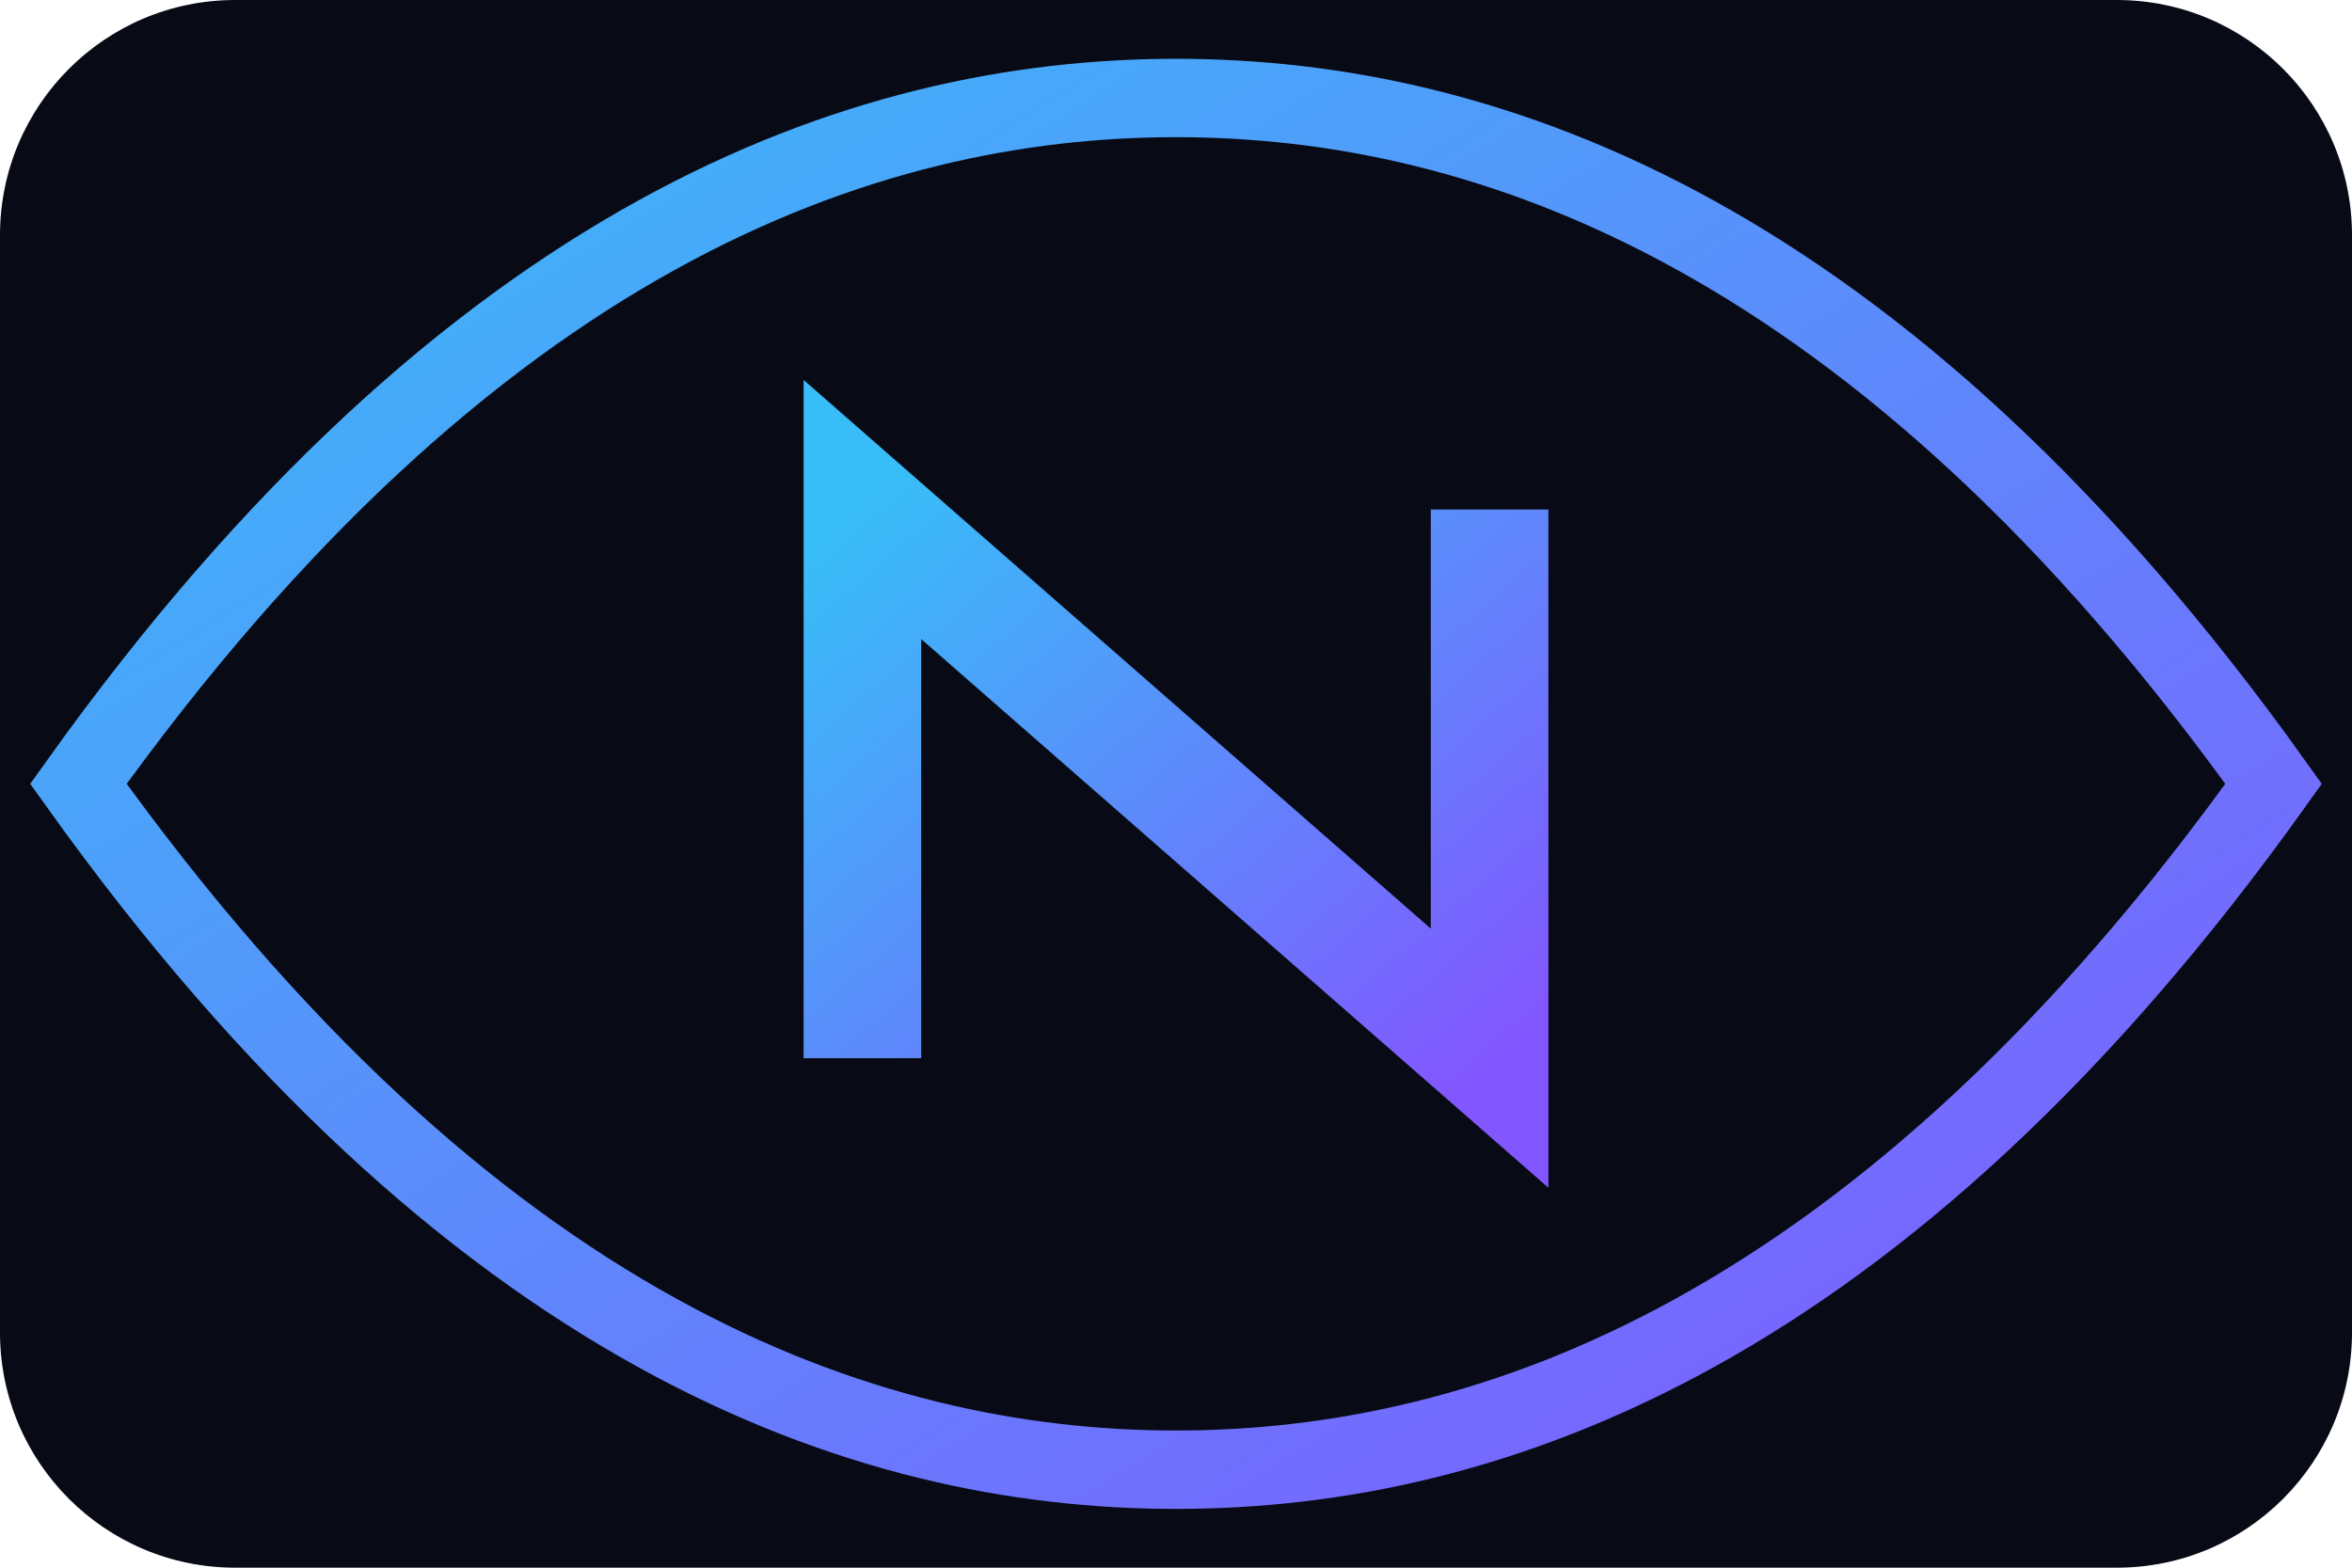
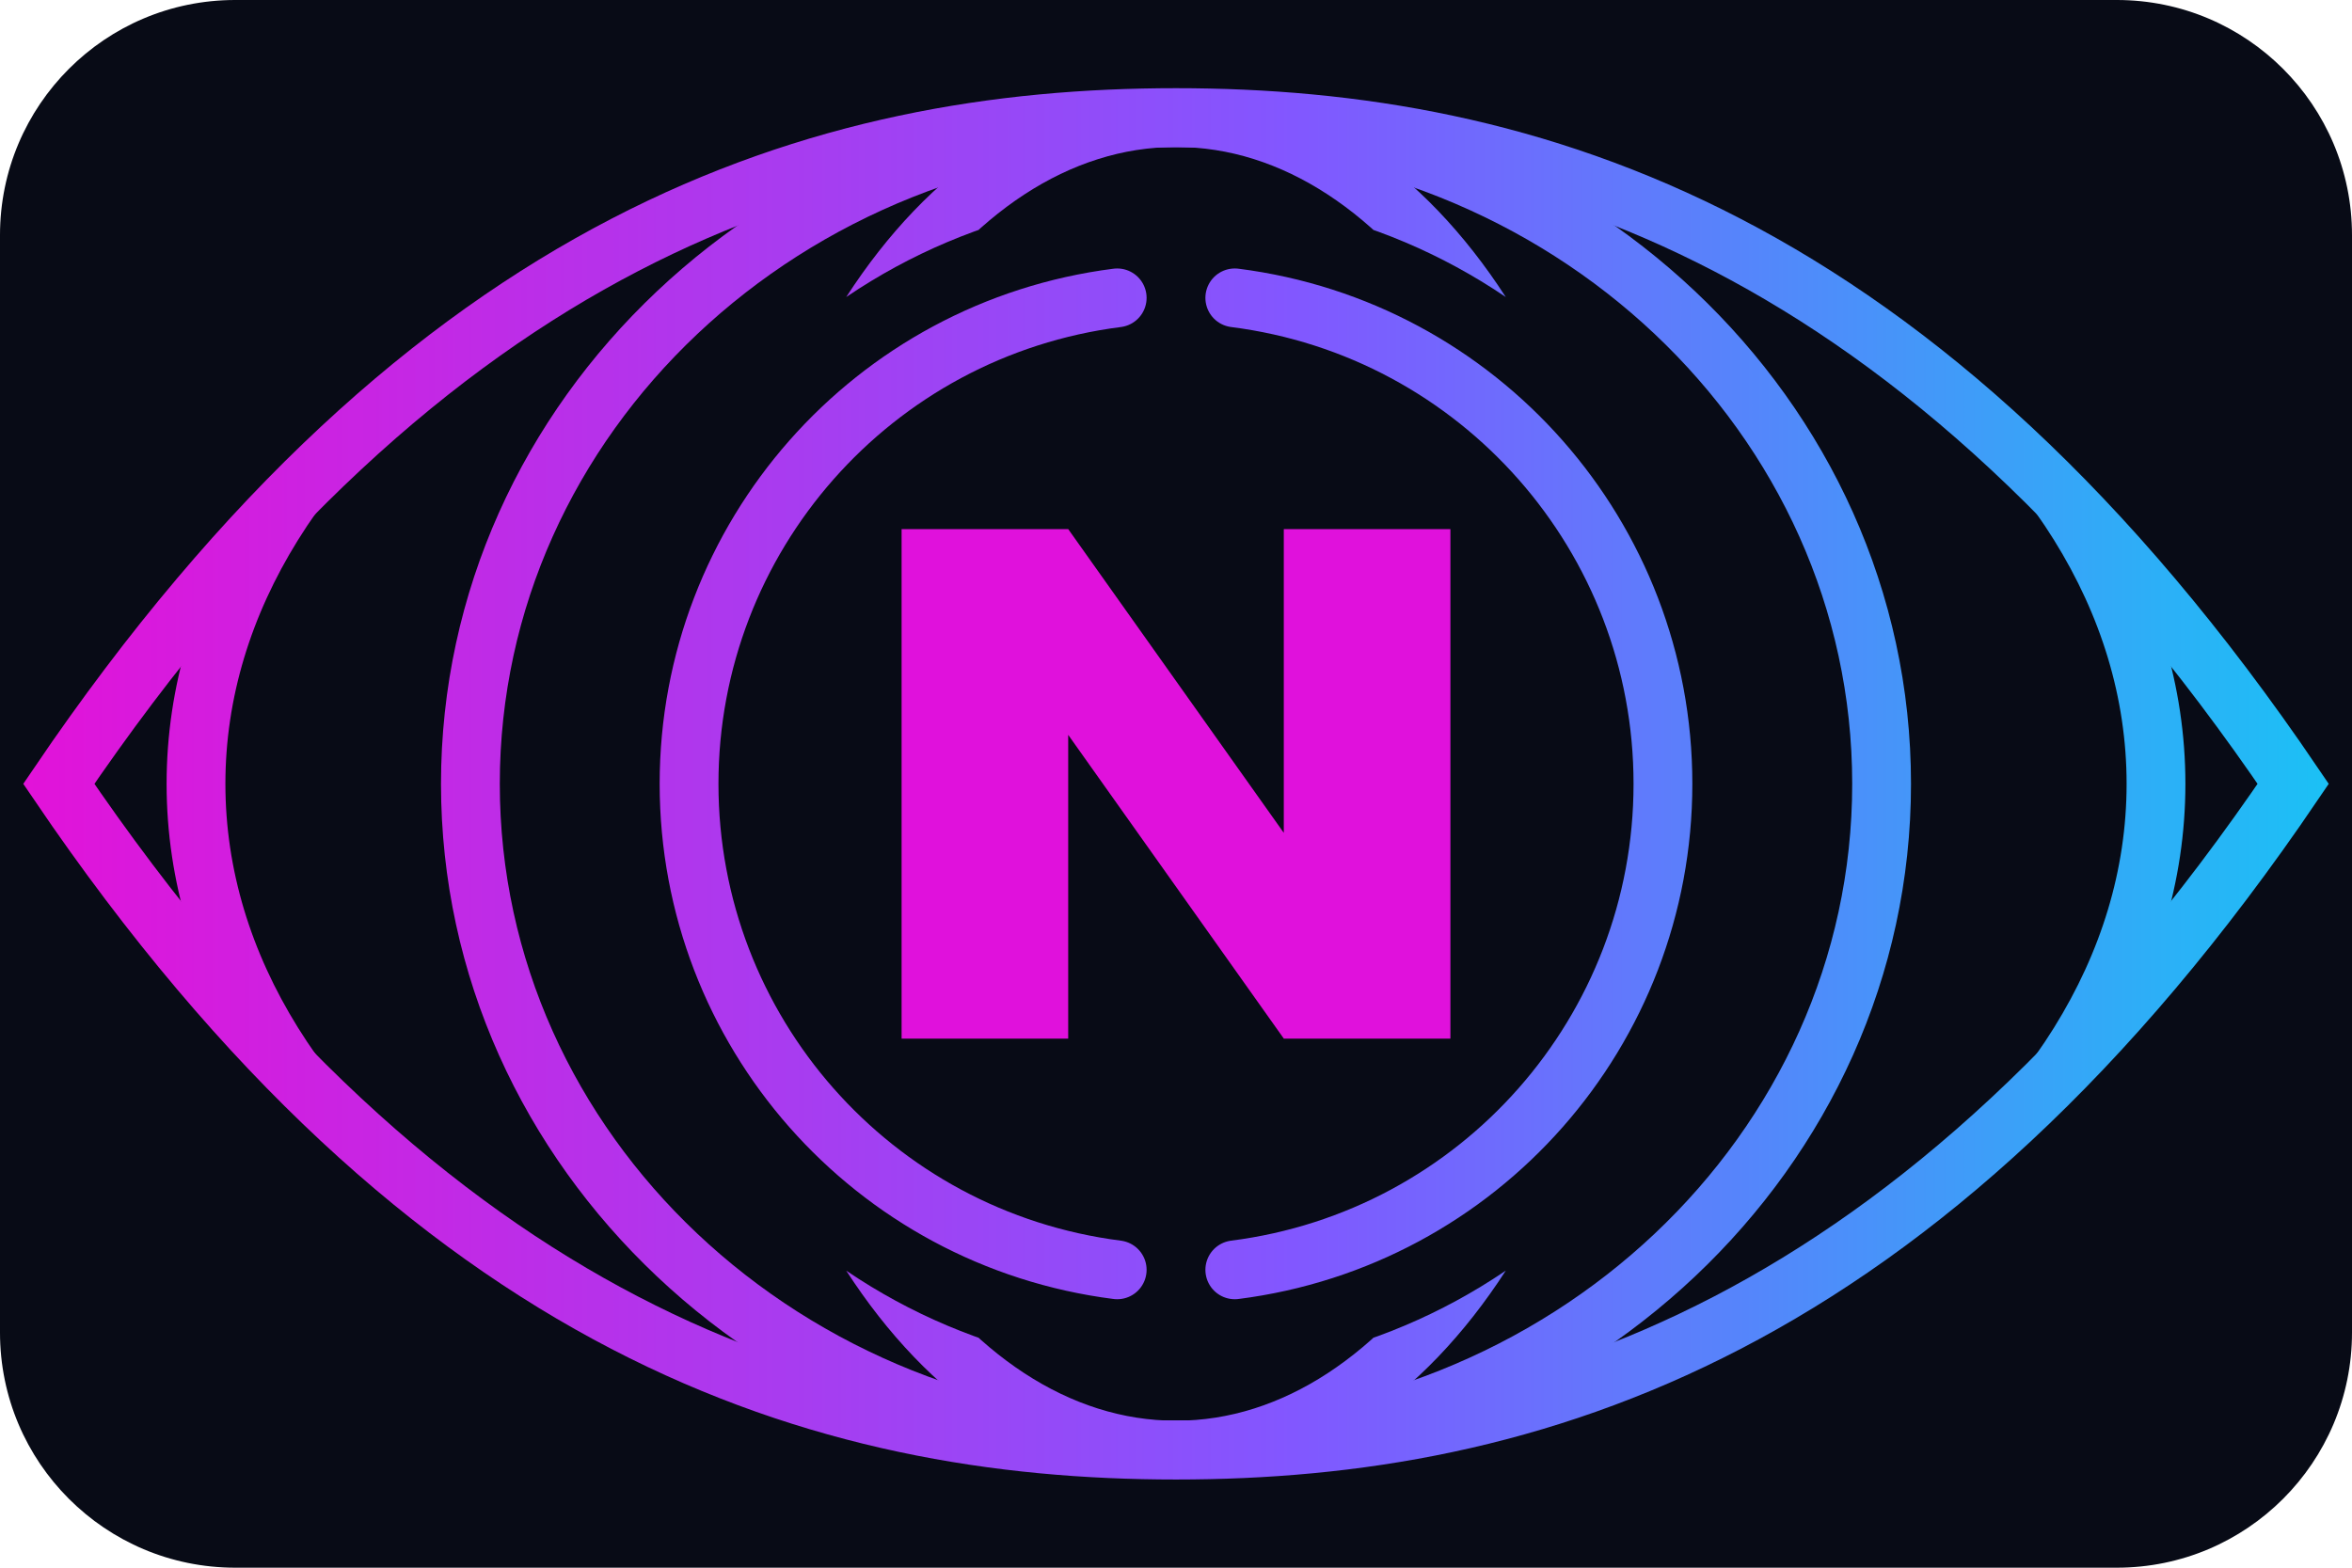
<svg xmlns="http://www.w3.org/2000/svg" viewBox="0 0 120 80">
  <defs>
-     <linearGradient id="g" x1="0" y1="0" x2="1" y2="1">
-       <stop offset="0" stop-color="#38BDF8" />
-       <stop offset="1" stop-color="#8257FF" />
+     <linearGradient id="g" gradientUnits="userSpaceOnUse" x1="0" y1="0" x2="120" y2="0">
+       <stop offset="0" stop-color="#E411D8" />
+       <stop offset=".55" stop-color="#8257FF" />
+       <stop offset="1" stop-color="#19C3F5" />
    </linearGradient>
+     <clipPath id="c">
+       <path clip-rule="evenodd" d="M3 40C22 12 42 6 60 6S98 12 117 40C98 68 78 74 60 74S22 68 3 40ZM60 10A30 30 0 1 0 60 70A30 30 0 1 0 60 10Z" />
+     </clipPath>
  </defs>
  <rect width="120" height="80" rx="12" fill="#080B16" />
-   <path d="M4 40C24 12 44 5 60 5s36 7 56 35C96 68 76 75 60 75S24 68 4 40Z" fill="none" stroke="url(#g)" stroke-width="4" />
-   <path d="M44 54V26l32 28V26" fill="none" stroke="url(#g)" stroke-width="6" />
+   <g fill="none" stroke="url(#g)" stroke-width="3" stroke-linecap="round">
+     <path d="M3 40C22 12 42 6 60 6S98 12 117 40C98 68 78 74 60 74S22 68 3 40Z" />
+     <g clip-path="url(#c)">
+       <ellipse cx="60" cy="40" rx="50" ry="34" />
+       <ellipse cx="60" cy="40" rx="36" ry="34" />
+       <ellipse cx="60" cy="40" rx="22" ry="34" />
+     </g>
+     <path d="M57 15.2A25 25 0 0 0 57 64.8M63 15.2A25 25 0 0 1 63 64.8" />
+   </g>
+   <path fill="#E011DC" d="M46 27h8.5l11 15.5V27H74v26h-8.5L54.5 37.5V53H46Z" />
</svg>
